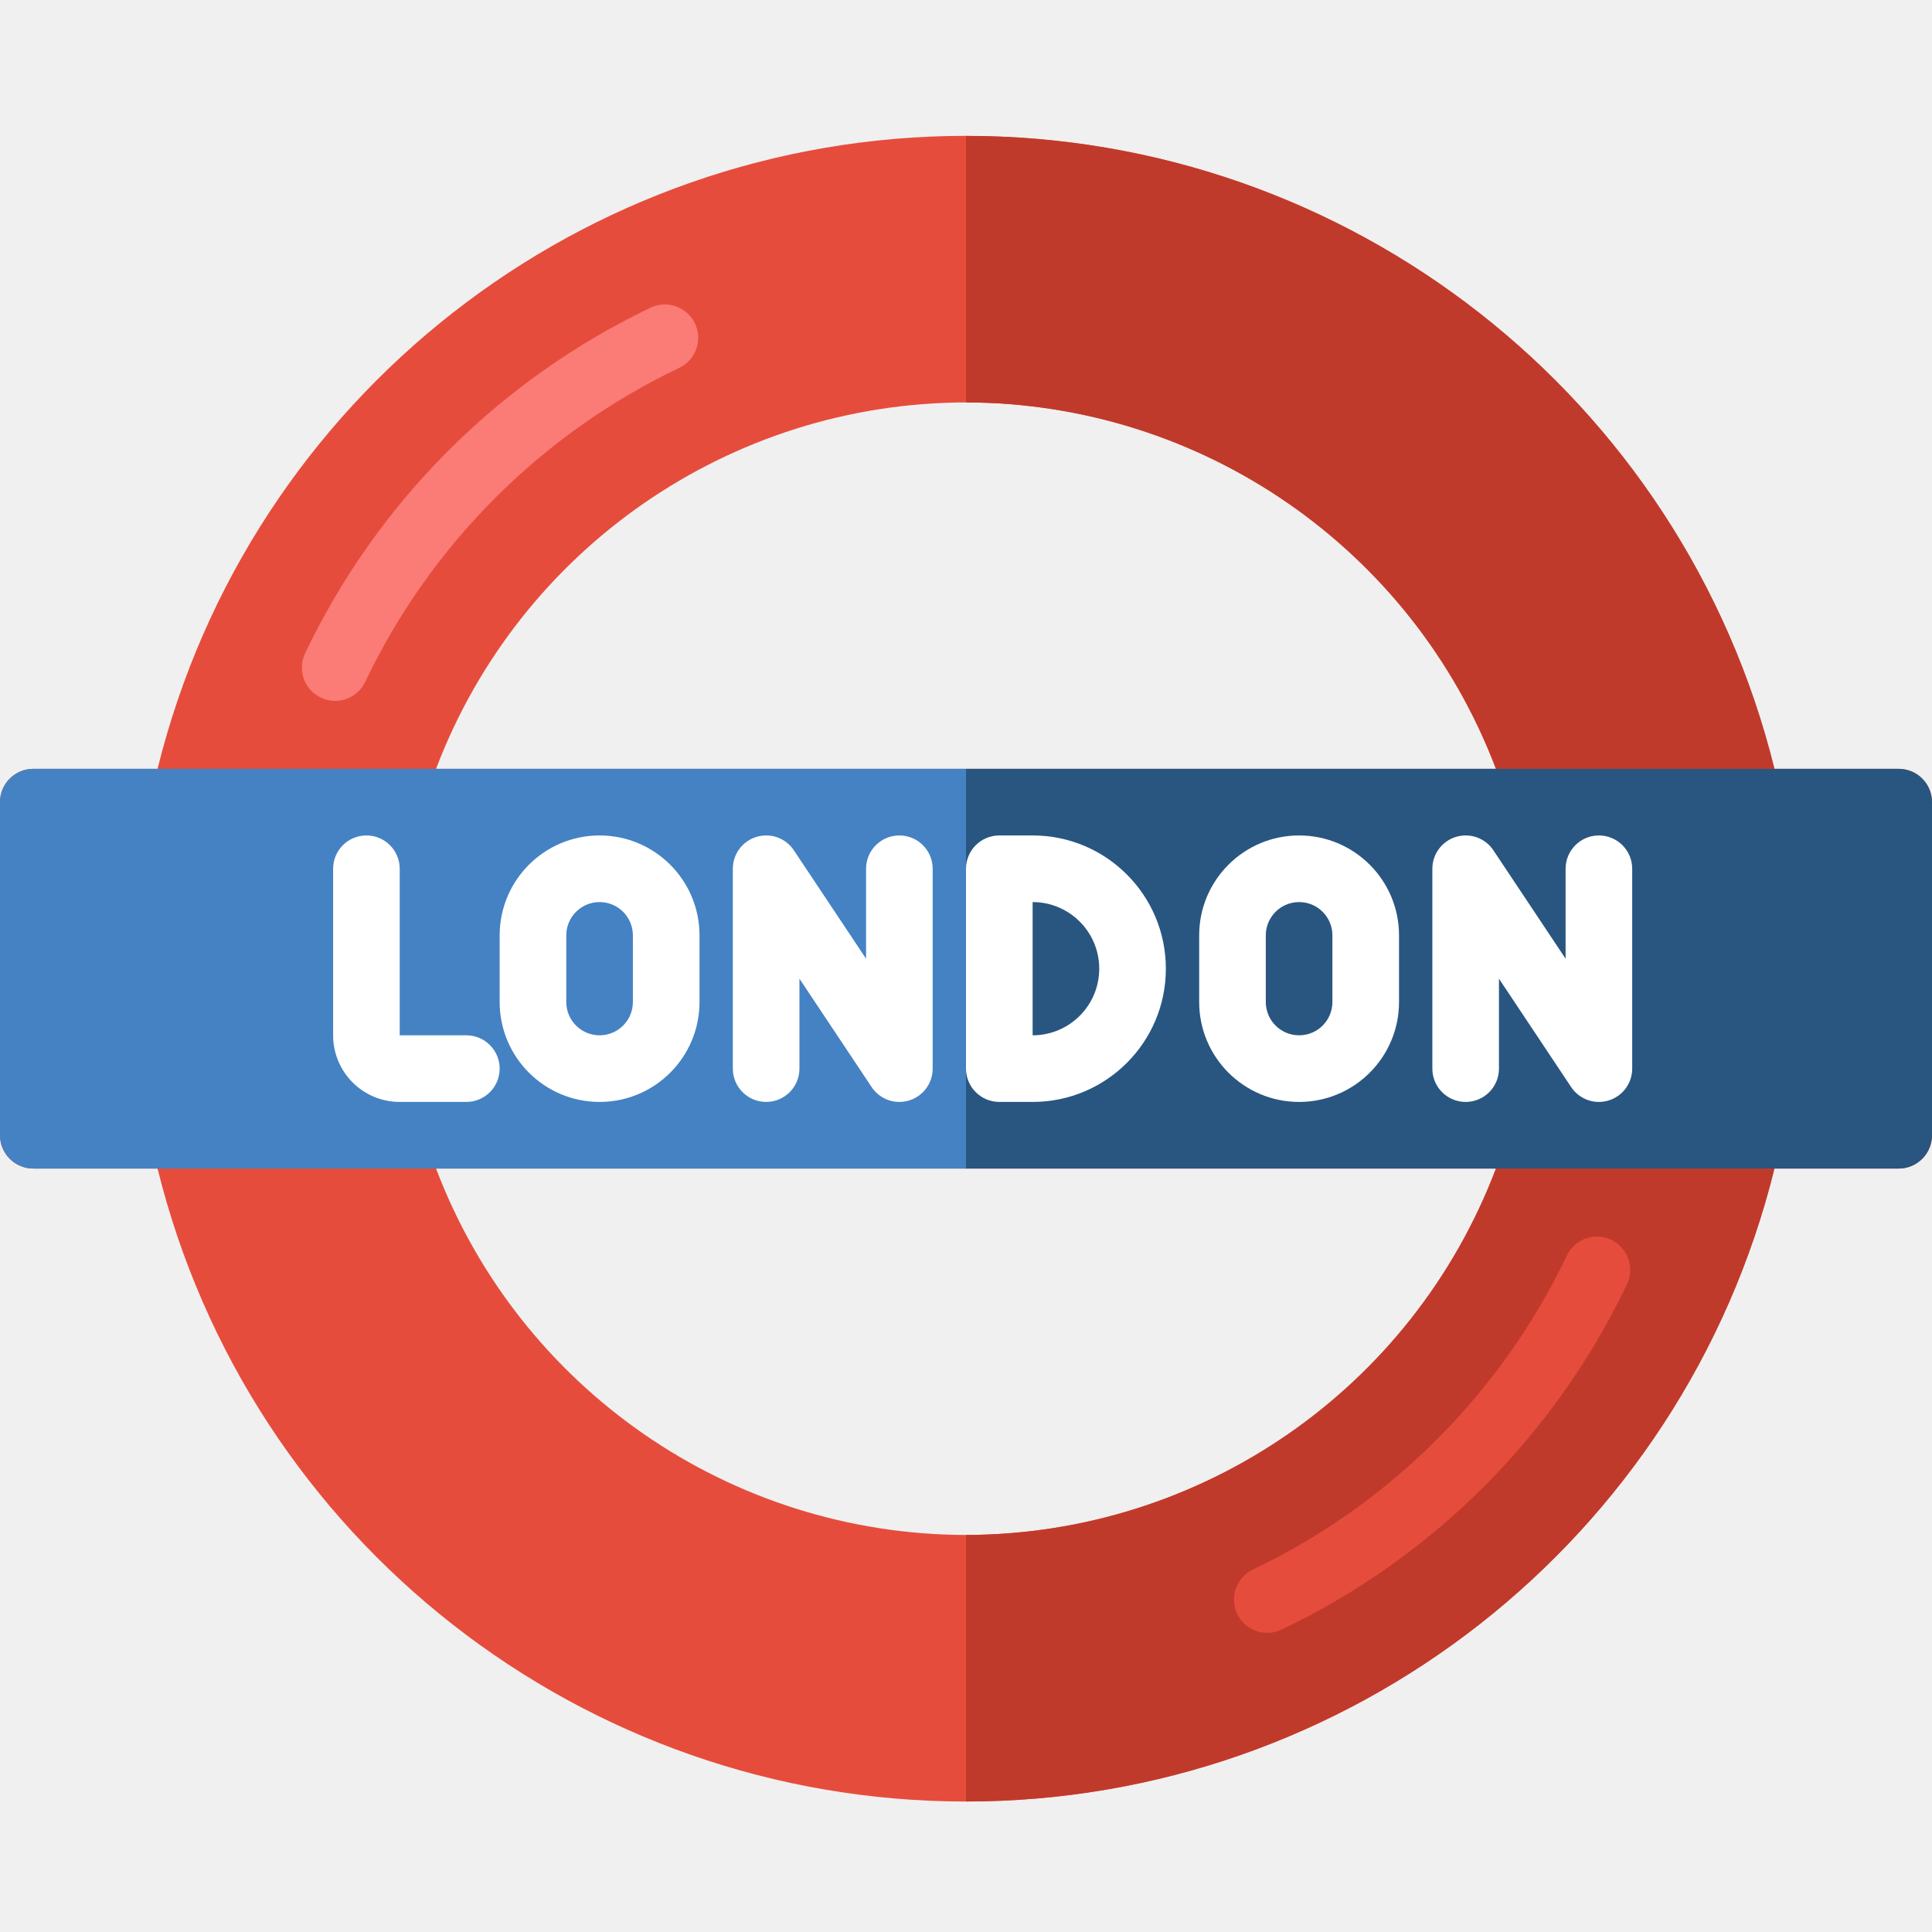
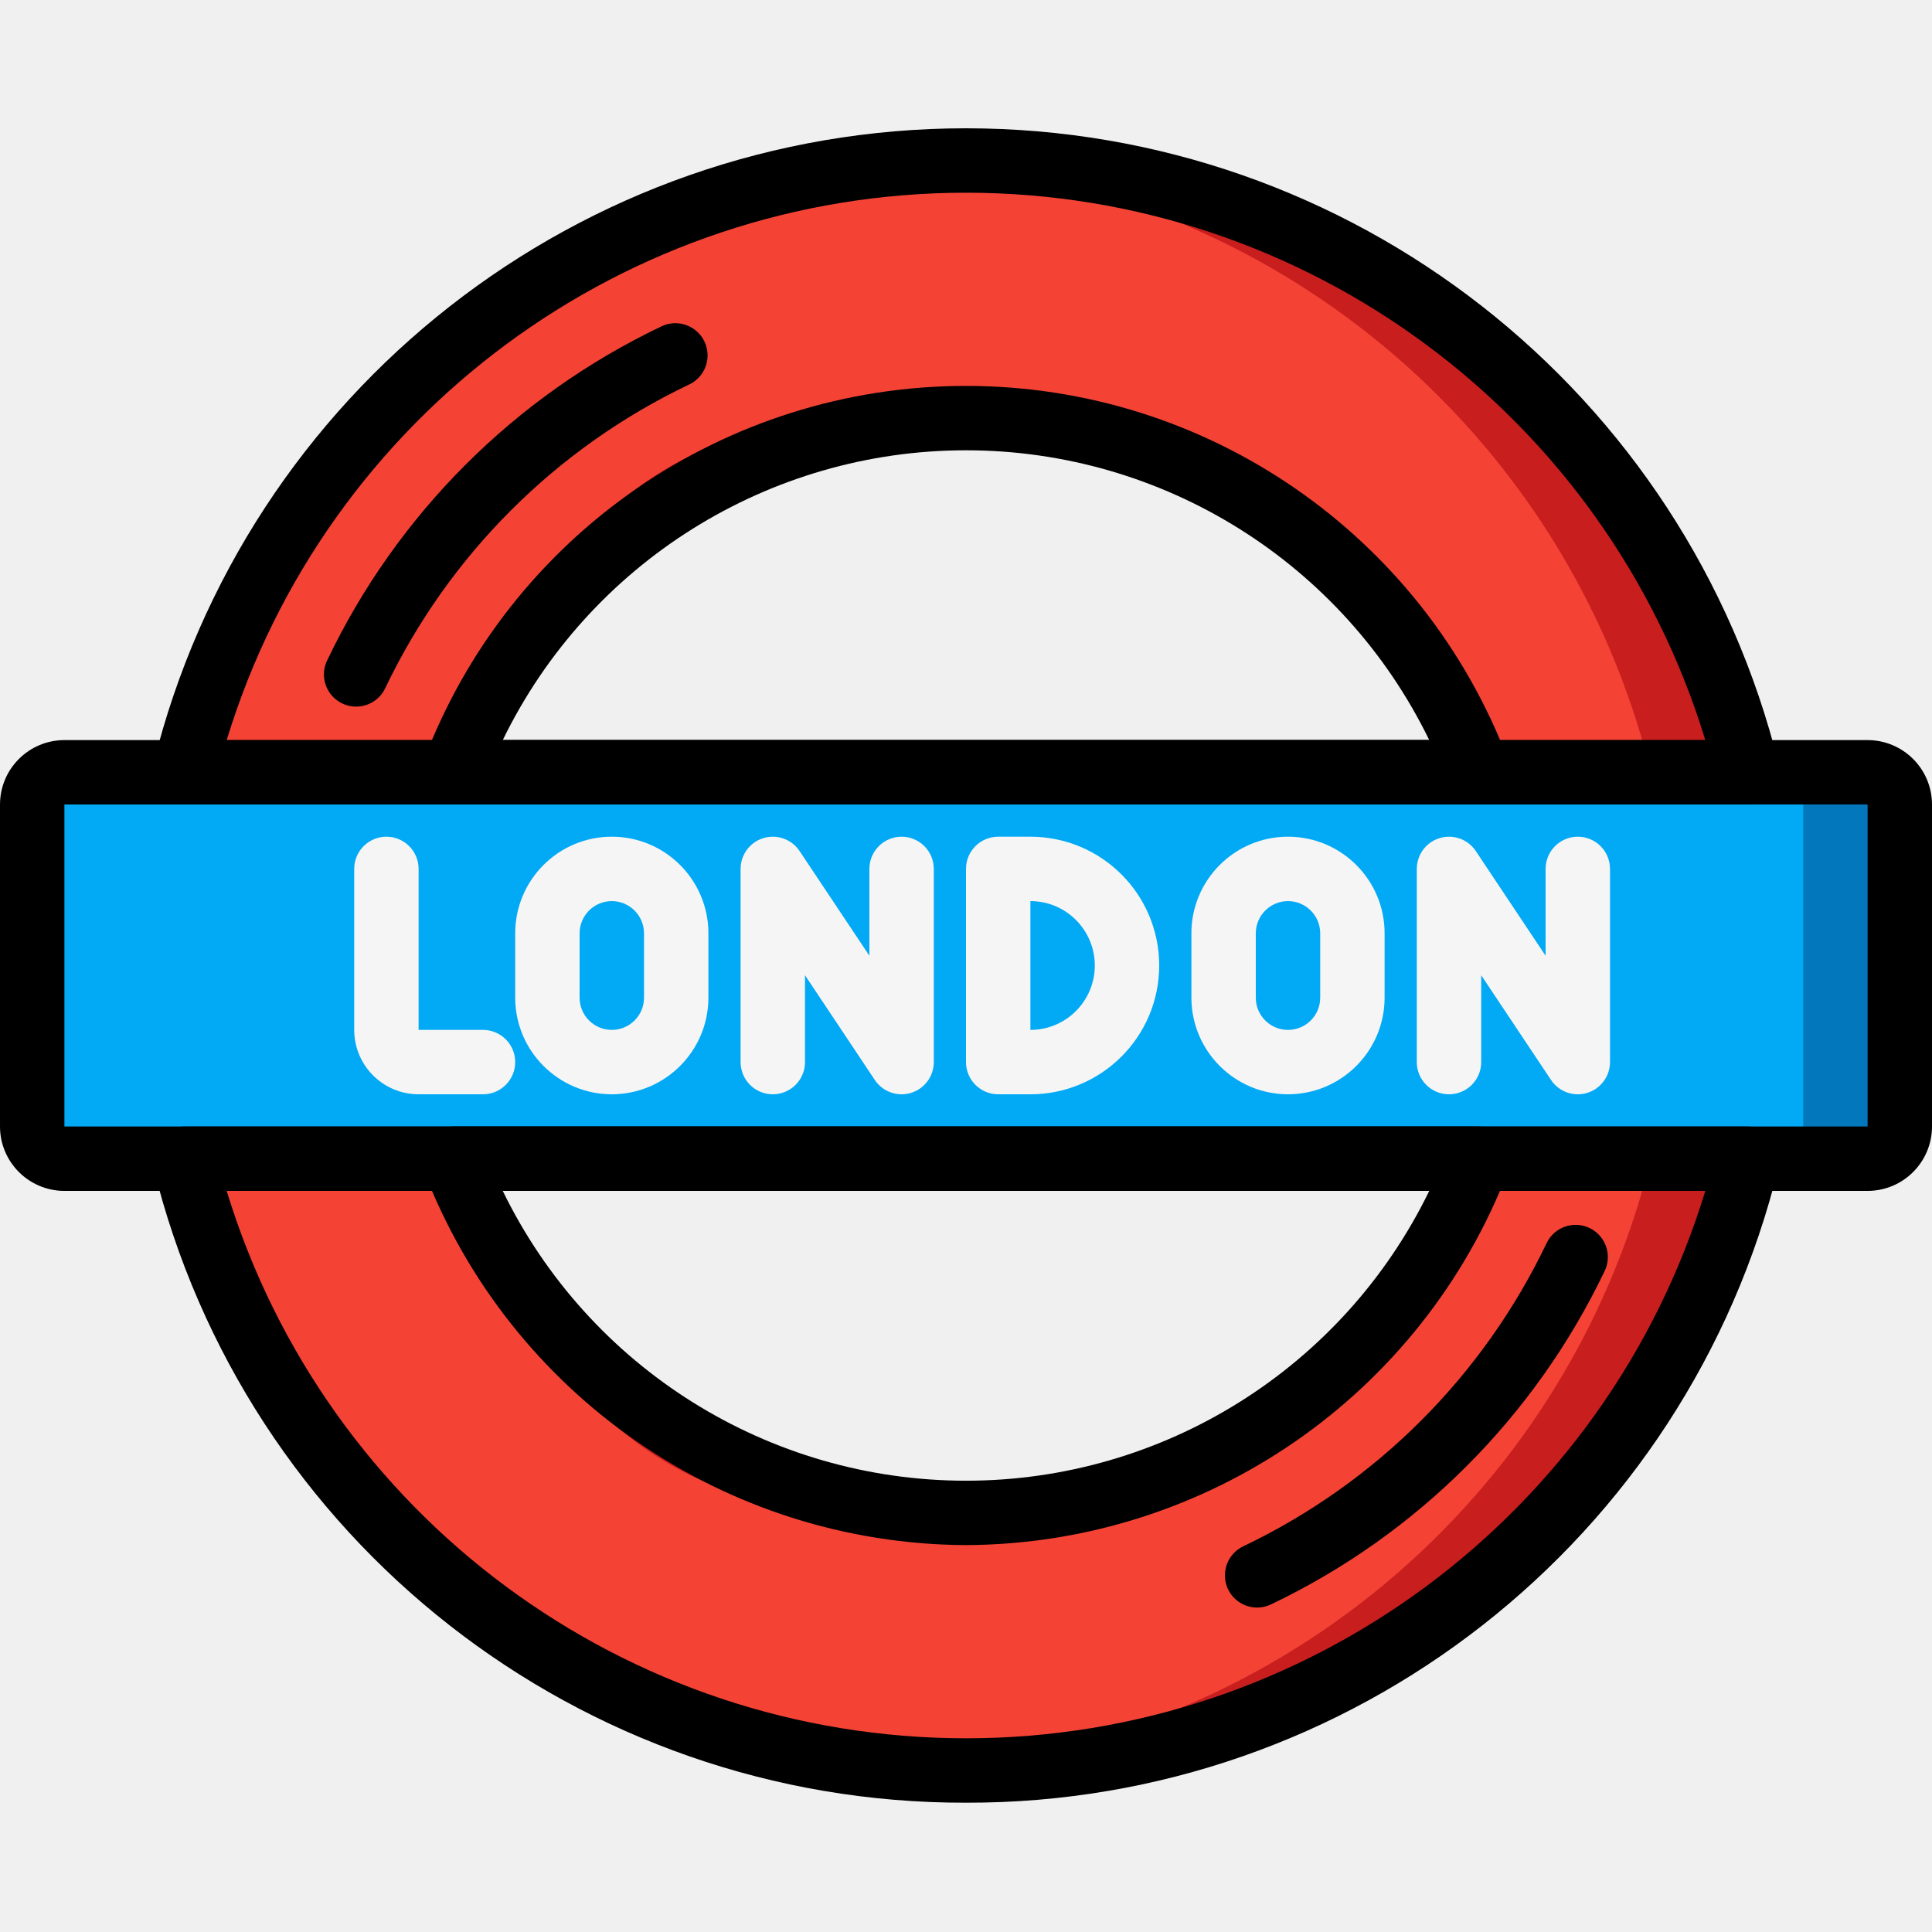
- <svg xmlns="http://www.w3.org/2000/svg" height="512pt" viewBox="0 -35 512 511" width="512pt">
-   <path d="m503.172 168.25h-32.926c-24.348-98.531-112.754-167.75-214.246-167.75s-189.898 69.219-214.246 167.75h-32.926c-4.875 0-8.828 3.949-8.828 8.824v88.277c0 4.875 3.953 8.828 8.828 8.828h32.926c24.348 98.527 112.754 167.746 214.246 167.746s189.898-69.219 214.246-167.746h32.926c4.875 0 8.828-3.953 8.828-8.828v-88.277c0-4.875-3.953-8.824-8.828-8.824zm-247.172-97.105c62.426.105 118.301 38.738 140.445 97.105h-280.891c22.145-58.367 78.02-97 140.445-97.105zm0 300.137c-62.426-.105-118.301-38.738-140.445-97.102h280.891c-22.145 58.363-78.02 96.996-140.445 97.102zm0 0" fill="#e64c3c" />
-   <path d="m470.246 274.18c-24.355 98.52-112.762 167.727-214.246 167.723v-70.621c62.426-.105 118.301-38.738 140.445-97.102zm0 0" fill="#c03a2b" />
-   <path d="m470.246 168.25h-73.801c-22.145-58.367-78.02-97-140.445-97.105v-70.621c101.484-.004 189.891 69.207 214.246 167.727zm0 0" fill="#c03a2b" />
-   <path d="m256 168.25v105.93h-247.172c-4.875 0-8.828-3.953-8.828-8.828v-88.277c0-4.875 3.953-8.824 8.828-8.824zm0 0" fill="#4482c3" />
-   <path d="m512 177.074v88.277c0 4.875-3.953 8.828-8.828 8.828h-247.172v-105.93h247.172c4.875 0 8.828 3.949 8.828 8.824zm0 0" fill="#285680" />
-   <g fill="#fff">
-     <path d="m123.586 256.523h-17.656c-9.75 0-17.652-7.902-17.652-17.656v-44.137c0-4.875 3.949-8.828 8.824-8.828 4.879 0 8.828 3.953 8.828 8.828v44.137h17.656c4.875 0 8.828 3.953 8.828 8.828s-3.953 8.828-8.828 8.828zm0 0" />
-     <path d="m158.898 256.523c-14.629 0-26.484-11.855-26.484-26.48v-17.656c0-14.625 11.855-26.484 26.484-26.484 14.625 0 26.48 11.859 26.48 26.484v17.656c0 14.625-11.855 26.48-26.48 26.48zm0-52.965c-4.879 0-8.828 3.953-8.828 8.828v17.656c0 4.875 3.949 8.824 8.828 8.824 4.875 0 8.824-3.949 8.824-8.824v-17.656c0-4.875-3.949-8.828-8.824-8.828zm0 0" />
-     <path d="m344.277 256.523c-14.629 0-26.484-11.855-26.484-26.48v-17.656c0-14.625 11.855-26.484 26.484-26.484 14.625 0 26.48 11.859 26.48 26.484v17.656c0 14.625-11.855 26.48-26.48 26.48zm0-52.965c-4.875 0-8.828 3.953-8.828 8.828v17.656c0 4.875 3.953 8.824 8.828 8.824s8.824-3.949 8.824-8.824v-17.656c0-4.875-3.949-8.828-8.824-8.828zm0 0" />
-     <path d="m273.656 256.523h-8.828c-4.875 0-8.828-3.953-8.828-8.828v-52.965c0-4.875 3.953-8.828 8.828-8.828h8.828c19.5 0 35.309 15.809 35.309 35.312 0 19.5-15.809 35.309-35.309 35.309zm0-52.965v35.309c9.75 0 17.652-7.902 17.652-17.652s-7.902-17.656-17.652-17.656zm0 0" />
-     <path d="m238.344 256.523c-2.949 0-5.707-1.473-7.344-3.926l-19.137-28.734v23.832c0 4.875-3.953 8.828-8.828 8.828s-8.828-3.953-8.828-8.828v-52.965c0-3.891 2.543-7.32 6.27-8.449 3.723-1.129 7.746.312 9.902 3.551l19.137 28.734v-23.836c0-4.875 3.953-8.828 8.828-8.828s8.828 3.953 8.828 8.828v52.965c0 4.875-3.953 8.828-8.828 8.828zm0 0" />
-     <path d="m423.723 256.523c-2.949 0-5.707-1.473-7.344-3.926l-19.137-28.734v23.832c0 4.875-3.953 8.828-8.828 8.828s-8.828-3.953-8.828-8.828v-52.965c0-3.891 2.547-7.32 6.27-8.449 3.723-1.129 7.746.312 9.902 3.551l19.141 28.734v-23.836c0-4.875 3.949-8.828 8.824-8.828s8.828 3.953 8.828 8.828v52.965c0 4.875-3.953 8.828-8.828 8.828zm0 0" />
+ <svg xmlns="http://www.w3.org/2000/svg" height="512pt" viewBox="0 -34 512 512" width="512pt">
+   <path d="m494.934 170.668h-31.828c-23.535-95.242-109-162.148-207.105-162.133-4.266 0-8.617.086-12.801.426-93.184 5.559-171.914 71.082-194.305 161.707h-31.828c-4.707.012-8.52 3.824-8.531 8.531v85.336c.012 4.707 3.824 8.52 8.531 8.531h31.828c22.391 90.625 101.121 156.148 194.305 161.707 4.184.344 8.535.426 12.801.426 98.105.016 183.57-66.891 207.105-162.133h31.828c4.707-.012 8.52-3.824 8.531-8.531v-85.336c-.012-4.707-3.824-8.52-8.531-8.531zm-238.934-93.867c60.344.105 114.355 37.449 135.766 93.867h-271.531c19.777-52.047 67.512-88.254 122.965-93.27 4.254-.418 8.527-.617 12.801-.598zm135.766 196.266c-21.41 56.418-75.422 93.762-135.766 93.867-4.273.02-8.547-.18-12.801-.598-55.453-5.016-103.188-41.223-122.965-93.27zm0 0" fill="#c81e1e" />
+   <path d="m469.332 170.668h-31.828c-22.387-90.625-101.121-156.148-194.305-161.707-93.184 5.559-171.914 71.082-194.305 161.707h-31.828c-4.707.012-8.52 3.824-8.531 8.531v85.336c.012 4.707 3.824 8.52 8.531 8.531h31.828c22.391 90.625 101.121 156.148 194.305 161.707 93.184-5.559 171.918-71.082 194.305-161.707h31.828c4.707-.012 8.52-3.824 8.535-8.531v-85.336c-.016-4.707-3.828-8.52-8.535-8.531zm-213.332 196.266c-4.273.02-8.547-.18-12.801-.598-4.254.418-8.523.617-12.801.598-61.949 0-90.109-39.082-110.934-93.867h272.301c-21.41 56.418-75.422 93.762-135.766 93.867zm-136.535-196.266c20.824-54.785 48.984-93.867 110.934-93.867 4.277-.02 8.547.18 12.801.598 4.254-.418 8.527-.617 12.801-.598 60.344.105 114.355 37.449 135.766 93.867zm0 0" fill="#f44335" />
+   <path d="m17.066 170.668h477.867c4.711 0 8.531 3.82 8.531 8.531v85.336c0 4.711-3.82 8.531-8.531 8.531h-477.867c-4.711 0-8.531-3.82-8.531-8.531v-85.336c0-4.711 3.82-8.531 8.531-8.531zm0 0" fill="#0377bc" />
+   <path d="m17.066 170.668h452.266c4.715 0 8.535 3.82 8.535 8.531v85.336c0 4.711-3.82 8.531-8.535 8.531h-452.266c-4.711 0-8.531-3.82-8.531-8.531v-85.336c0-4.711 3.82-8.531 8.531-8.531zm0 0" fill="#02a9f4" />
+   <path d="m256 443.734c-102.113.246-191.125-69.441-215.391-168.629-.629-2.547-.047-5.238 1.57-7.305 1.617-2.062 4.094-3.266 6.715-3.266h414.211c2.621 0 5.098 1.203 6.715 3.266 1.617 2.066 2.199 4.758 1.57 7.305-24.266 99.188-113.277 168.875-215.391 168.629zm-195.926-162.133c26.293 86.184 105.82 145.066 195.926 145.066s169.633-58.883 195.926-145.066zm0 0" />
+   <path d="m463.105 179.199h-414.211c-2.621.004-5.098-1.203-6.715-3.266-1.617-2.066-2.199-4.758-1.57-7.305 24.484-99.047 113.359-168.629 215.391-168.629s190.906 69.582 215.391 168.629c.629 2.547.047 5.238-1.57 7.305-1.617 2.062-4.094 3.27-6.715 3.266zm-403.031-17.066h391.852c-26.293-86.184-105.82-145.062-195.926-145.062s-169.633 58.879-195.926 145.062zm0 0" />
+   <path d="m256 375.469c-63.824-.305-120.91-39.77-143.742-99.367-.996-2.621-.641-5.566.953-7.879 1.59-2.309 4.219-3.688 7.023-3.688h271.531c2.805 0 5.43 1.379 7.023 3.688 1.594 2.312 1.949 5.258.949 7.879-22.828 59.602-79.914 99.062-143.738 99.367zm-122.766-93.867c22.855 46.98 70.52 76.801 122.766 76.801s99.91-29.82 122.766-76.801zm0 0" />
+   <path d="m391.766 179.199h-271.531c-2.805 0-5.43-1.379-7.023-3.688-1.594-2.309-1.949-5.254-.949-7.879 22.582-59.793 79.824-99.363 143.738-99.363 63.918 0 121.16 39.57 143.742 99.363 1 2.625.645 5.57-.949 7.879-1.594 2.312-4.223 3.691-7.027 3.688zm-258.531-17.066h245.531c-22.855-46.98-70.52-76.801-122.766-76.801s-99.91 29.82-122.766 76.801zm0 0" />
+   <path d="m494.934 281.602h-477.867c-9.422-.012-17.059-7.645-17.066-17.066v-85.336c.008-9.422 7.645-17.055 17.066-17.066h477.867c9.422.012 17.059 7.645 17.066 17.066v85.336c-.008 9.422-7.645 17.055-17.066 17.066zm0-102.414-477.867.012v85.336h477.867zm0 0" />
+   <g fill="#f5f5f5">
+     <path d="m128 256h-17.066c-9.422-.008-17.059-7.645-17.066-17.066v-42.668c0-4.711 3.82-8.531 8.531-8.531 4.715 0 8.535 3.82 8.535 8.531v42.668h17.066c4.711 0 8.535 3.82 8.535 8.535 0 4.711-3.824 8.531-8.535 8.531zm0 0" />
+     <path d="m162.133 256c-14.133-.016-25.582-11.469-25.598-25.598v-17.066c0-14.141 11.461-25.602 25.598-25.602 14.141 0 25.602 11.461 25.602 25.602v17.066c-.016 14.129-11.469 25.582-25.602 25.598zm0-51.199c-4.711.008-8.527 3.824-8.531 8.535v17.066c0 4.711 3.82 8.531 8.531 8.531 4.715 0 8.535-3.82 8.535-8.531v-17.066c-.008-4.711-3.824-8.527-8.535-8.535zm0 0" />
+     <path d="m341.332 256c-14.129-.016-25.582-11.469-25.598-25.598v-17.066c0-14.141 11.461-25.602 25.598-25.602 14.141 0 25.602 11.461 25.602 25.602v17.066c-.016 14.129-11.469 25.582-25.602 25.598zm0-51.199c-4.711.008-8.527 3.824-8.531 8.535v17.066c0 4.711 3.82 8.531 8.531 8.531 4.715 0 8.535-3.82 8.535-8.531v-17.066c-.008-4.711-3.824-8.527-8.535-8.535zm0 0" />
+     <path d="m273.066 256h-8.531c-4.715 0-8.535-3.82-8.535-8.531v-51.203c0-4.711 3.82-8.531 8.535-8.531h8.531c18.852 0 34.133 15.281 34.133 34.133 0 18.852-15.281 34.133-34.133 34.133zm0-51.199v34.133c9.426 0 17.066-7.641 17.066-17.066 0-9.426-7.641-17.066-17.066-17.066zm0 0" />
+     <path d="m238.934 256c-2.852 0-5.516-1.426-7.102-3.801l-18.5-27.75v23.02c0 4.711-3.82 8.531-8.531 8.531-4.715 0-8.535-3.82-8.535-8.531v-51.203c0-3.758 2.461-7.074 6.062-8.164 3.598-1.09 7.484.305 9.57 3.434l18.5 27.75v-23.02c0-4.711 3.82-8.531 8.535-8.531 4.711 0 8.531 3.82 8.531 8.531v51.203c0 3.758-2.457 7.074-6.059 8.164-.801.246-1.633.371-2.473.367zm0 0" />
+     <path d="m418.133 256c-2.852 0-5.516-1.426-7.098-3.801l-18.5-27.75v23.02c0 4.711-3.824 8.531-8.535 8.531s-8.535-3.82-8.535-8.531v-51.203c.004-3.758 2.465-7.074 6.062-8.164 3.598-1.09 7.488.305 9.574 3.434l18.5 27.75v-23.02c0-4.711 3.82-8.531 8.531-8.531 4.715 0 8.535 3.82 8.535 8.531v51.203c0 3.758-2.461 7.074-6.059 8.164-.805.246-1.637.371-2.477.367zm0 0" />
  </g>
-   <path d="m335.809 397.234c-4.105-.02-7.656-2.867-8.562-6.875-.91-4.004 1.062-8.105 4.758-9.895 36.453-17.391 65.828-46.77 83.219-83.219 1.355-2.848 4.129-4.758 7.273-5.004 3.145-.25 6.184 1.195 7.973 3.793 1.785 2.598 2.055 5.953.695 8.801-19.137 40.102-51.461 72.414-91.566 91.543-1.184.562-2.477.855-3.789.855zm0 0" fill="#e64c3c" />
-   <path d="m88.805 150.238c-3.023-.008-5.836-1.562-7.445-4.125-1.609-2.559-1.801-5.766-.5-8.496 19.129-40.105 51.445-72.43 91.543-91.57 2.848-1.355 6.203-1.09 8.801.699 2.598 1.789 4.047 4.828 3.797 7.973s-2.156 5.914-5.004 7.273c-36.453 17.391-65.828 46.766-83.219 83.215-1.465 3.074-4.566 5.035-7.973 5.031zm0 0" fill="#fb7b76" />
+   <path d="m333.145 392.023c-3.988 0-7.441-2.766-8.32-6.652-.879-3.891 1.051-7.871 4.652-9.586 35.234-16.812 63.629-45.211 80.441-80.445 2.07-4.176 7.102-5.918 11.309-3.914 4.207 2 6.031 7.008 4.098 11.246-18.492 38.773-49.738 70.023-88.512 88.52-1.148.547-2.398.832-3.668.832zm0 0" />
+   <path d="m94.379 153.258c-2.93 0-5.652-1.5-7.215-3.977s-1.746-5.582-.484-8.223c18.492-38.773 49.738-70.02 88.508-88.516 2.762-1.371 6.047-1.145 8.594.59 2.547 1.734 3.965 4.707 3.703 7.777-.262 3.07-2.16 5.762-4.961 7.039-35.234 16.812-63.633 45.211-80.441 80.445-1.414 2.973-4.41 4.867-7.703 4.863zm0 0" />
</svg>
